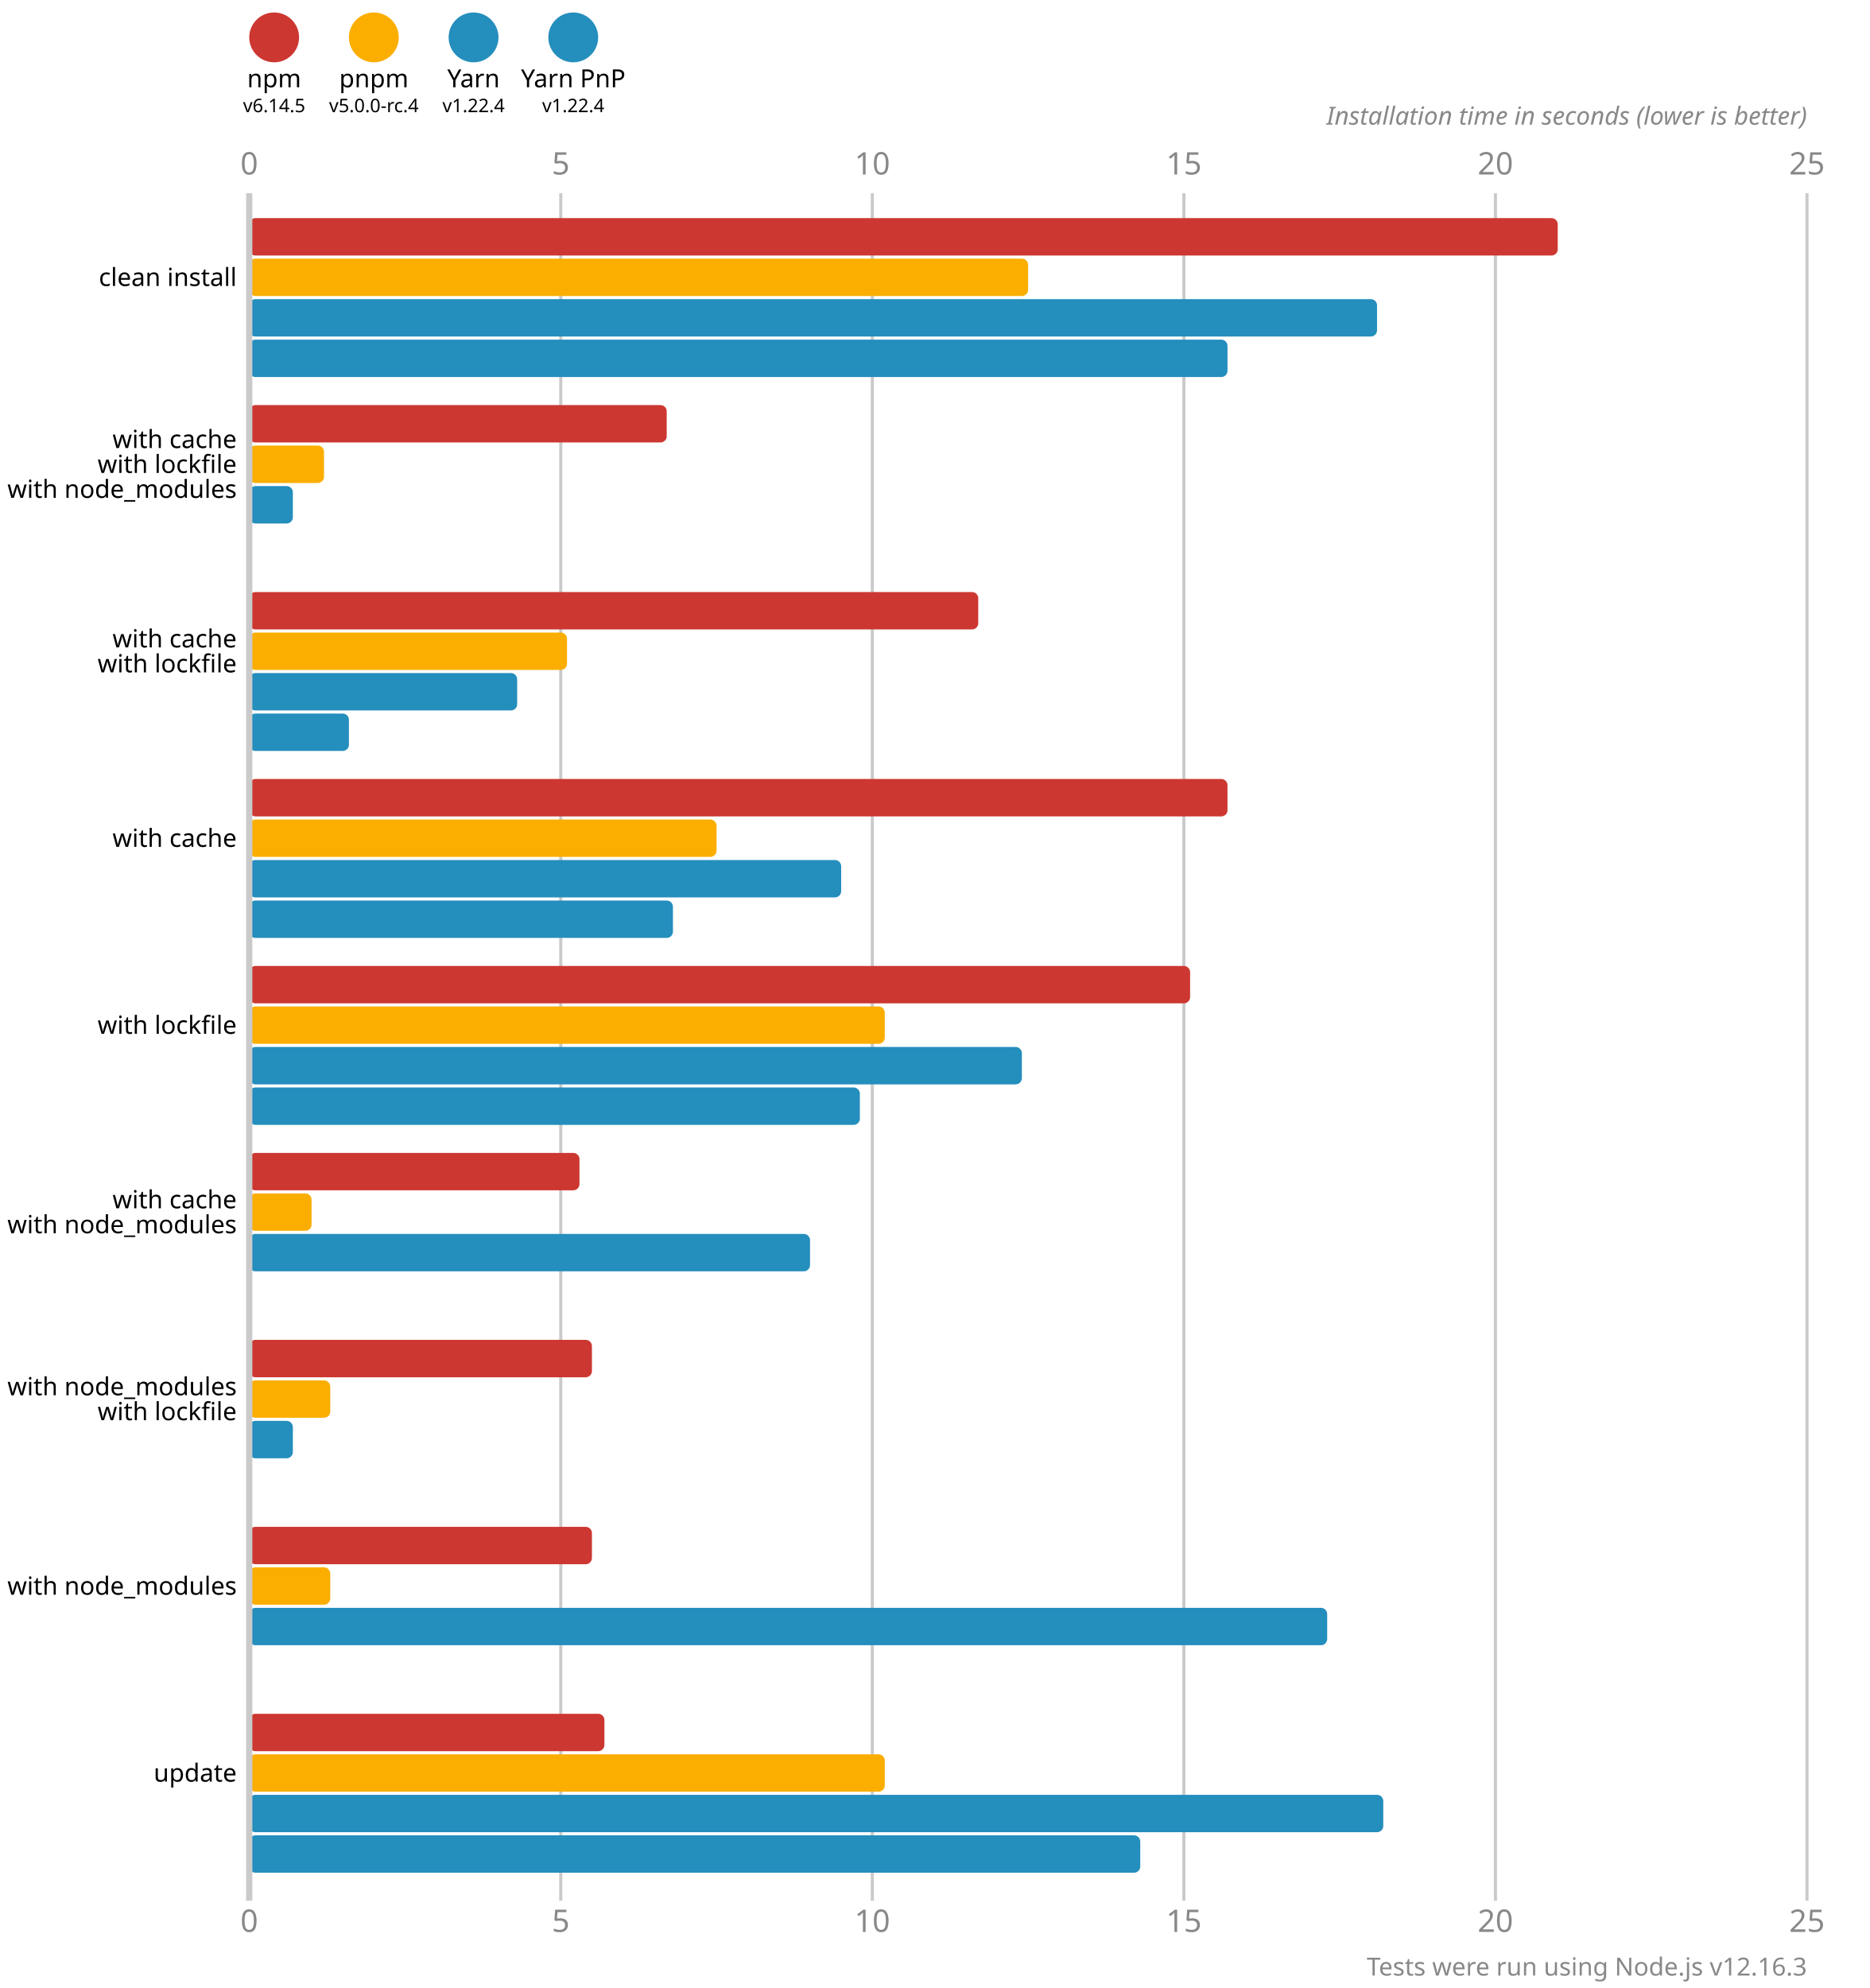
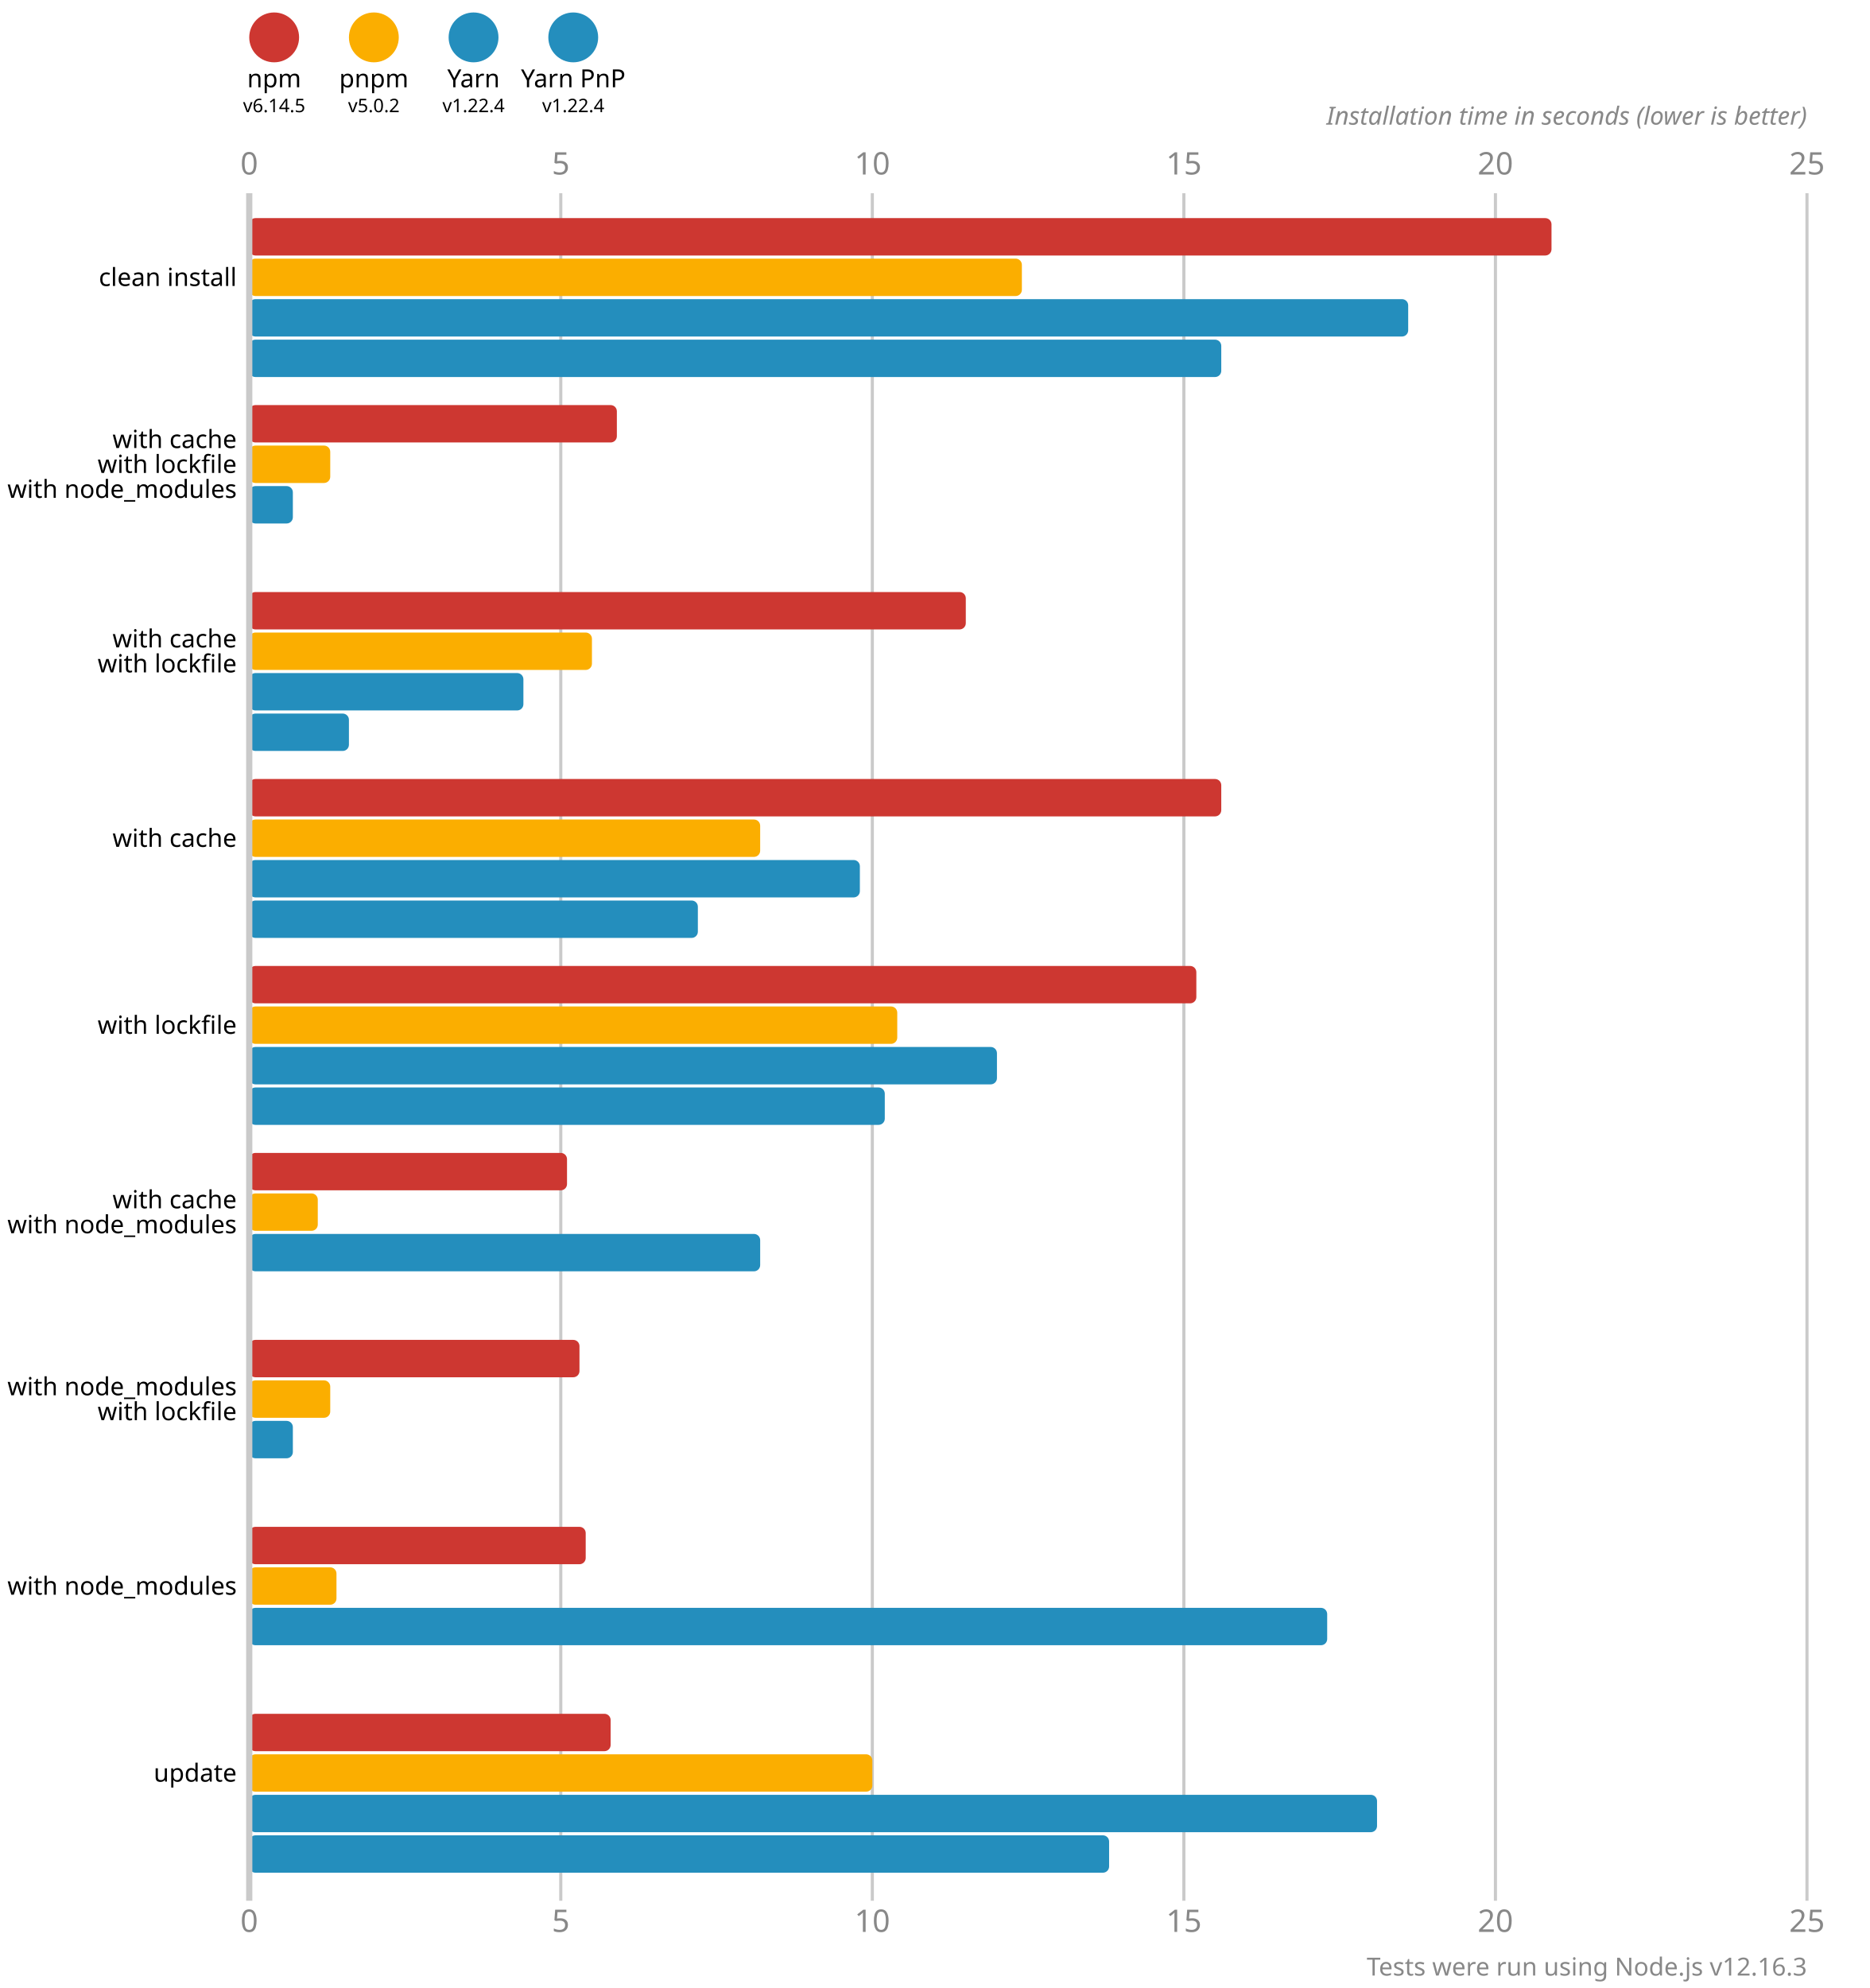
<svg xmlns="http://www.w3.org/2000/svg" version="1.1" viewBox="0 0 300 319">
  <style>
    .font { font-family: sans-serif; }
    .s3 { font-size: 3px; }
    .s4 { font-size: 4px; }
    .s5 { font-size: 5px; }
    .line { stroke: #cacaca; }
    .width { stroke-width: 0.5; }
    .text { fill: #888; }
  </style>
  <circle cx="44" cy="6" r="4" fill="#cd3731" />
  <text x="44" y="14" class="font s4" text-anchor="middle">npm</text>
  <text x="44" y="18" class="font s3" text-anchor="middle">v6.14.5</text>
  <circle cx="60" cy="6" r="4" fill="#fbae00" />
  <text x="60" y="14" class="font s4" text-anchor="middle">pnpm</text>
-   <text x="60" y="18" class="font s3" text-anchor="middle">v5.0.0-rc.4</text>
+   <text x="60" y="18" class="font s3" text-anchor="middle">v5.0.2</text>
  <circle cx="76" cy="6" r="4" fill="#248ebd" />
  <text x="76" y="14" class="font s4" text-anchor="middle">Yarn</text>
  <text x="76" y="18" class="font s3" text-anchor="middle">v1.22.4</text>
  <circle cx="92" cy="6" r="4" fill="#248ebd" />
  <text x="92" y="14" class="font s4" text-anchor="middle">Yarn PnP</text>
  <text x="92" y="18" class="font s3" text-anchor="middle">v1.22.4</text>
  <text x="40" y="28" class="font s5 text" text-anchor="middle">0</text>
  <text x="40" y="310" class="font s5 text" text-anchor="middle">0</text>
  <line x1="90" y1="31" x2="90" y2="305" class="line width" />
  <text x="90" y="28" class="font s5 text" text-anchor="middle">5</text>
  <text x="90" y="310" class="font s5 text" text-anchor="middle">5</text>
  <line x1="140" y1="31" x2="140" y2="305" class="line width" />
  <text x="140" y="28" class="font s5 text" text-anchor="middle">10</text>
  <text x="140" y="310" class="font s5 text" text-anchor="middle">10</text>
  <line x1="190" y1="31" x2="190" y2="305" class="line width" />
  <text x="190" y="28" class="font s5 text" text-anchor="middle">15</text>
  <text x="190" y="310" class="font s5 text" text-anchor="middle">15</text>
  <line x1="240" y1="31" x2="240" y2="305" class="line width" />
  <text x="240" y="28" class="font s5 text" text-anchor="middle">20</text>
  <text x="240" y="310" class="font s5 text" text-anchor="middle">20</text>
  <line x1="290" y1="31" x2="290" y2="305" class="line width" />
  <text x="290" y="28" class="font s5 text" text-anchor="middle">25</text>
  <text x="290" y="310" class="font s5 text" text-anchor="middle">25</text>
  <text x="290" y="20" class="font s4 text" font-style="italic" text-anchor="end">Installation time in seconds (lower is better)</text>
-   <rect x="40" y="35" width="210" height="6" fill="#cd3731" rx="1" ry="1" />
-   <rect x="40" y="41.5" width="125" height="6" fill="#fbae00" rx="1" ry="1" />
-   <rect x="40" y="48" width="181" height="6" fill="#248ebd" rx="1" ry="1" />
-   <rect x="40" y="54.5" width="157" height="6" fill="#248ebd" rx="1" ry="1" />
-   <rect x="40" y="65" width="67" height="6" fill="#cd3731" rx="1" ry="1" />
-   <rect x="40" y="71.5" width="12" height="6" fill="#fbae00" rx="1" ry="1" />
+   <rect x="40" y="35" width="209" height="6" fill="#cd3731" rx="1" ry="1" />
+   <rect x="40" y="41.5" width="124" height="6" fill="#fbae00" rx="1" ry="1" />
+   <rect x="40" y="48" width="186" height="6" fill="#248ebd" rx="1" ry="1" />
+   <rect x="40" y="54.5" width="156" height="6" fill="#248ebd" rx="1" ry="1" />
+   <rect x="40" y="65" width="59" height="6" fill="#cd3731" rx="1" ry="1" />
+   <rect x="40" y="71.5" width="13" height="6" fill="#fbae00" rx="1" ry="1" />
  <rect x="40" y="78" width="7" height="6" fill="#248ebd" rx="1" ry="1" />
  <rect x="40" y="84.5" width="0" height="6" fill="#248ebd" rx="1" ry="1" />
-   <rect x="40" y="95" width="117" height="6" fill="#cd3731" rx="1" ry="1" />
-   <rect x="40" y="101.5" width="51" height="6" fill="#fbae00" rx="1" ry="1" />
-   <rect x="40" y="108" width="43" height="6" fill="#248ebd" rx="1" ry="1" />
+   <rect x="40" y="95" width="115" height="6" fill="#cd3731" rx="1" ry="1" />
+   <rect x="40" y="101.5" width="55" height="6" fill="#fbae00" rx="1" ry="1" />
+   <rect x="40" y="108" width="44" height="6" fill="#248ebd" rx="1" ry="1" />
  <rect x="40" y="114.5" width="16" height="6" fill="#248ebd" rx="1" ry="1" />
-   <rect x="40" y="125" width="157" height="6" fill="#cd3731" rx="1" ry="1" />
-   <rect x="40" y="131.5" width="75" height="6" fill="#fbae00" rx="1" ry="1" />
-   <rect x="40" y="138" width="95" height="6" fill="#248ebd" rx="1" ry="1" />
-   <rect x="40" y="144.5" width="68" height="6" fill="#248ebd" rx="1" ry="1" />
-   <rect x="40" y="155" width="151" height="6" fill="#cd3731" rx="1" ry="1" />
-   <rect x="40" y="161.5" width="102" height="6" fill="#fbae00" rx="1" ry="1" />
-   <rect x="40" y="168" width="124" height="6" fill="#248ebd" rx="1" ry="1" />
-   <rect x="40" y="174.5" width="98" height="6" fill="#248ebd" rx="1" ry="1" />
-   <rect x="40" y="185" width="53" height="6" fill="#cd3731" rx="1" ry="1" />
-   <rect x="40" y="191.5" width="10" height="6" fill="#fbae00" rx="1" ry="1" />
-   <rect x="40" y="198" width="90" height="6" fill="#248ebd" rx="1" ry="1" />
+   <rect x="40" y="125" width="156" height="6" fill="#cd3731" rx="1" ry="1" />
+   <rect x="40" y="131.5" width="82" height="6" fill="#fbae00" rx="1" ry="1" />
+   <rect x="40" y="138" width="98" height="6" fill="#248ebd" rx="1" ry="1" />
+   <rect x="40" y="144.5" width="72" height="6" fill="#248ebd" rx="1" ry="1" />
+   <rect x="40" y="155" width="152" height="6" fill="#cd3731" rx="1" ry="1" />
+   <rect x="40" y="161.5" width="104" height="6" fill="#fbae00" rx="1" ry="1" />
+   <rect x="40" y="168" width="120" height="6" fill="#248ebd" rx="1" ry="1" />
+   <rect x="40" y="174.5" width="102" height="6" fill="#248ebd" rx="1" ry="1" />
+   <rect x="40" y="185" width="51" height="6" fill="#cd3731" rx="1" ry="1" />
+   <rect x="40" y="191.5" width="11" height="6" fill="#fbae00" rx="1" ry="1" />
+   <rect x="40" y="198" width="82" height="6" fill="#248ebd" rx="1" ry="1" />
  <rect x="40" y="204.5" width="0" height="6" fill="#248ebd" rx="1" ry="1" />
-   <rect x="40" y="215" width="55" height="6" fill="#cd3731" rx="1" ry="1" />
+   <rect x="40" y="215" width="53" height="6" fill="#cd3731" rx="1" ry="1" />
  <rect x="40" y="221.5" width="13" height="6" fill="#fbae00" rx="1" ry="1" />
  <rect x="40" y="228" width="7" height="6" fill="#248ebd" rx="1" ry="1" />
  <rect x="40" y="234.5" width="0" height="6" fill="#248ebd" rx="1" ry="1" />
-   <rect x="40" y="245" width="55" height="6" fill="#cd3731" rx="1" ry="1" />
-   <rect x="40" y="251.5" width="13" height="6" fill="#fbae00" rx="1" ry="1" />
+   <rect x="40" y="245" width="54" height="6" fill="#cd3731" rx="1" ry="1" />
+   <rect x="40" y="251.5" width="14" height="6" fill="#fbae00" rx="1" ry="1" />
  <rect x="40" y="258" width="173" height="6" fill="#248ebd" rx="1" ry="1" />
  <rect x="40" y="264.5" width="0" height="6" fill="#248ebd" rx="1" ry="1" />
-   <rect x="40" y="275" width="57" height="6" fill="#cd3731" rx="1" ry="1" />
-   <rect x="40" y="281.5" width="102" height="6" fill="#fbae00" rx="1" ry="1" />
-   <rect x="40" y="288" width="182" height="6" fill="#248ebd" rx="1" ry="1" />
-   <rect x="40" y="294.5" width="143" height="6" fill="#248ebd" rx="1" ry="1" />
+   <rect x="40" y="275" width="58" height="6" fill="#cd3731" rx="1" ry="1" />
+   <rect x="40" y="281.5" width="100" height="6" fill="#fbae00" rx="1" ry="1" />
+   <rect x="40" y="288" width="181" height="6" fill="#248ebd" rx="1" ry="1" />
+   <rect x="40" y="294.5" width="138" height="6" fill="#248ebd" rx="1" ry="1" />
  <line x1="40" y1="31" x2="40" y2="305" class="line" />
  <text x="38" y="44.5" class="font s4" dominant-baseline="middle" text-anchor="end">clean install</text>
  <text x="38" y="70.5" class="font s4" dominant-baseline="middle" text-anchor="end">with cache</text>
  <text x="38" y="74.5" class="font s4" dominant-baseline="middle" text-anchor="end">with lockfile</text>
  <text x="38" y="78.5" class="font s4" dominant-baseline="middle" text-anchor="end">with node_modules</text>
  <text x="38" y="102.5" class="font s4" dominant-baseline="middle" text-anchor="end">with cache</text>
  <text x="38" y="106.5" class="font s4" dominant-baseline="middle" text-anchor="end">with lockfile</text>
  <text x="38" y="134.5" class="font s4" dominant-baseline="middle" text-anchor="end">with cache</text>
  <text x="38" y="164.5" class="font s4" dominant-baseline="middle" text-anchor="end">with lockfile</text>
  <text x="38" y="192.5" class="font s4" dominant-baseline="middle" text-anchor="end">with cache</text>
  <text x="38" y="196.5" class="font s4" dominant-baseline="middle" text-anchor="end">with node_modules</text>
  <text x="38" y="222.5" class="font s4" dominant-baseline="middle" text-anchor="end">with node_modules</text>
  <text x="38" y="226.5" class="font s4" dominant-baseline="middle" text-anchor="end">with lockfile</text>
  <text x="38" y="254.5" class="font s4" dominant-baseline="middle" text-anchor="end">with node_modules</text>
  <text x="38" y="284.5" class="font s4" dominant-baseline="middle" text-anchor="end">update</text>
  <text x="290" y="317" class="font s4 text" text-anchor="end">Tests were run using Node.js v12.16.3</text>
</svg>
